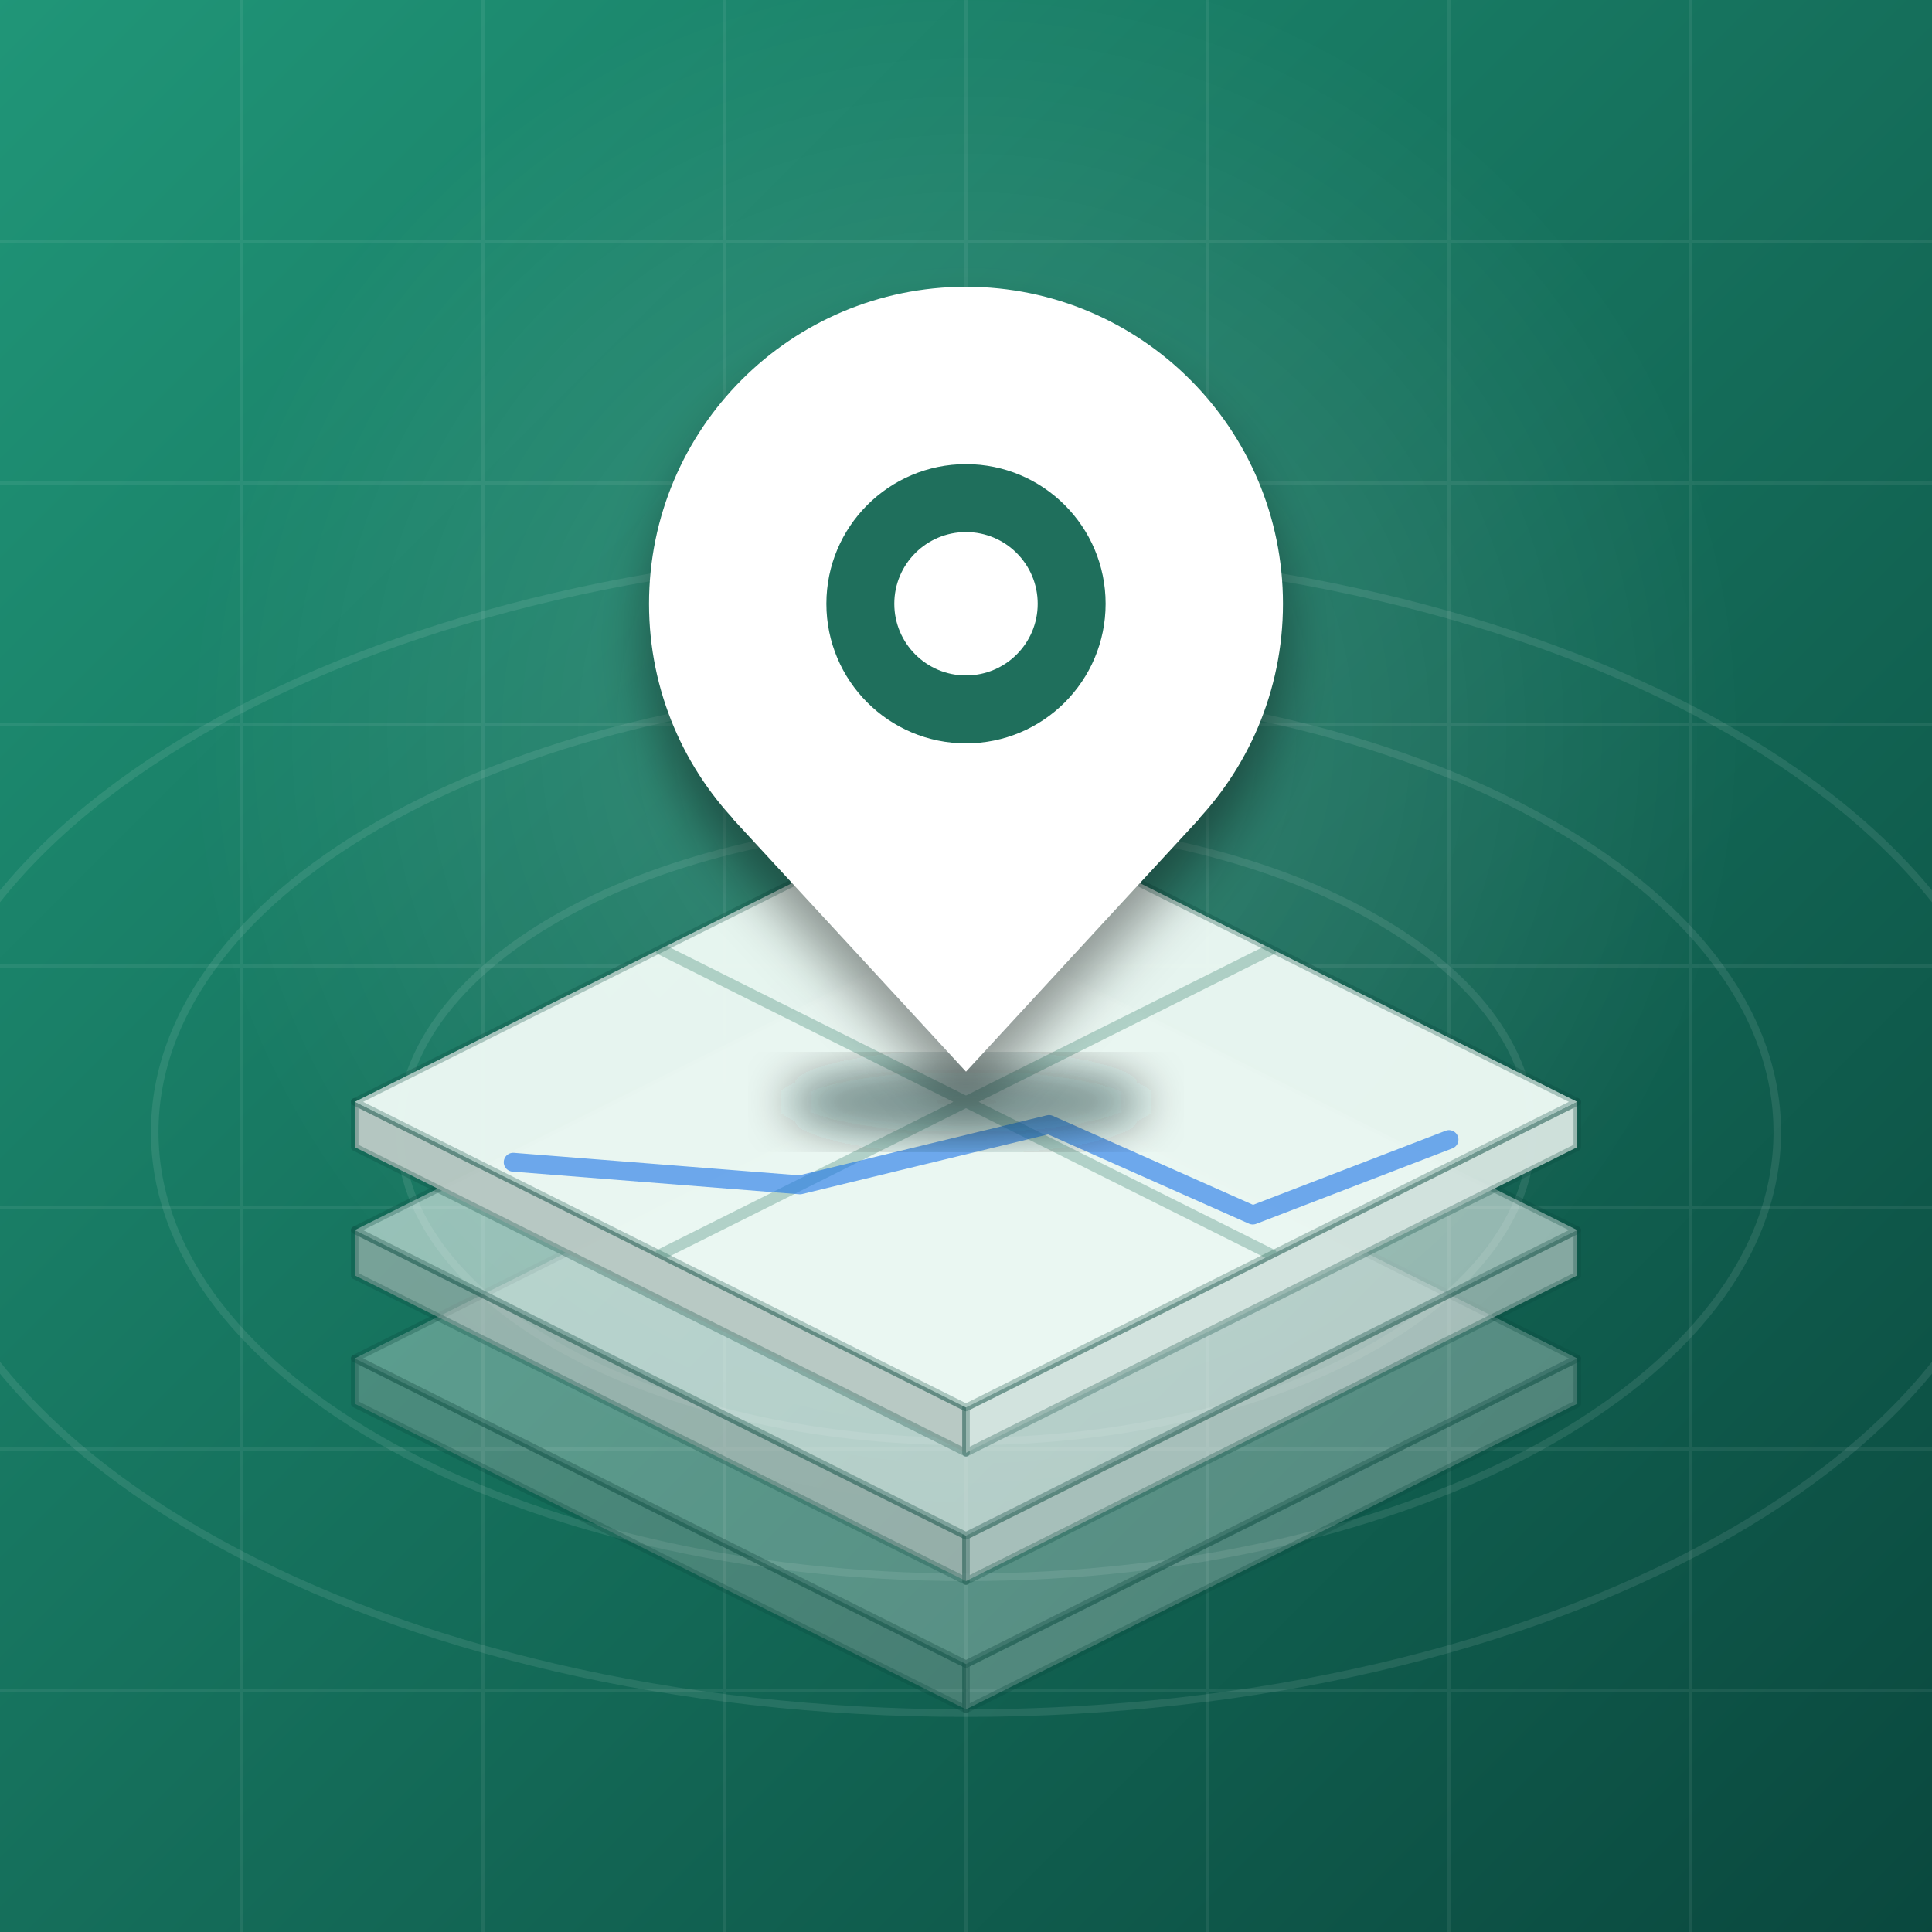
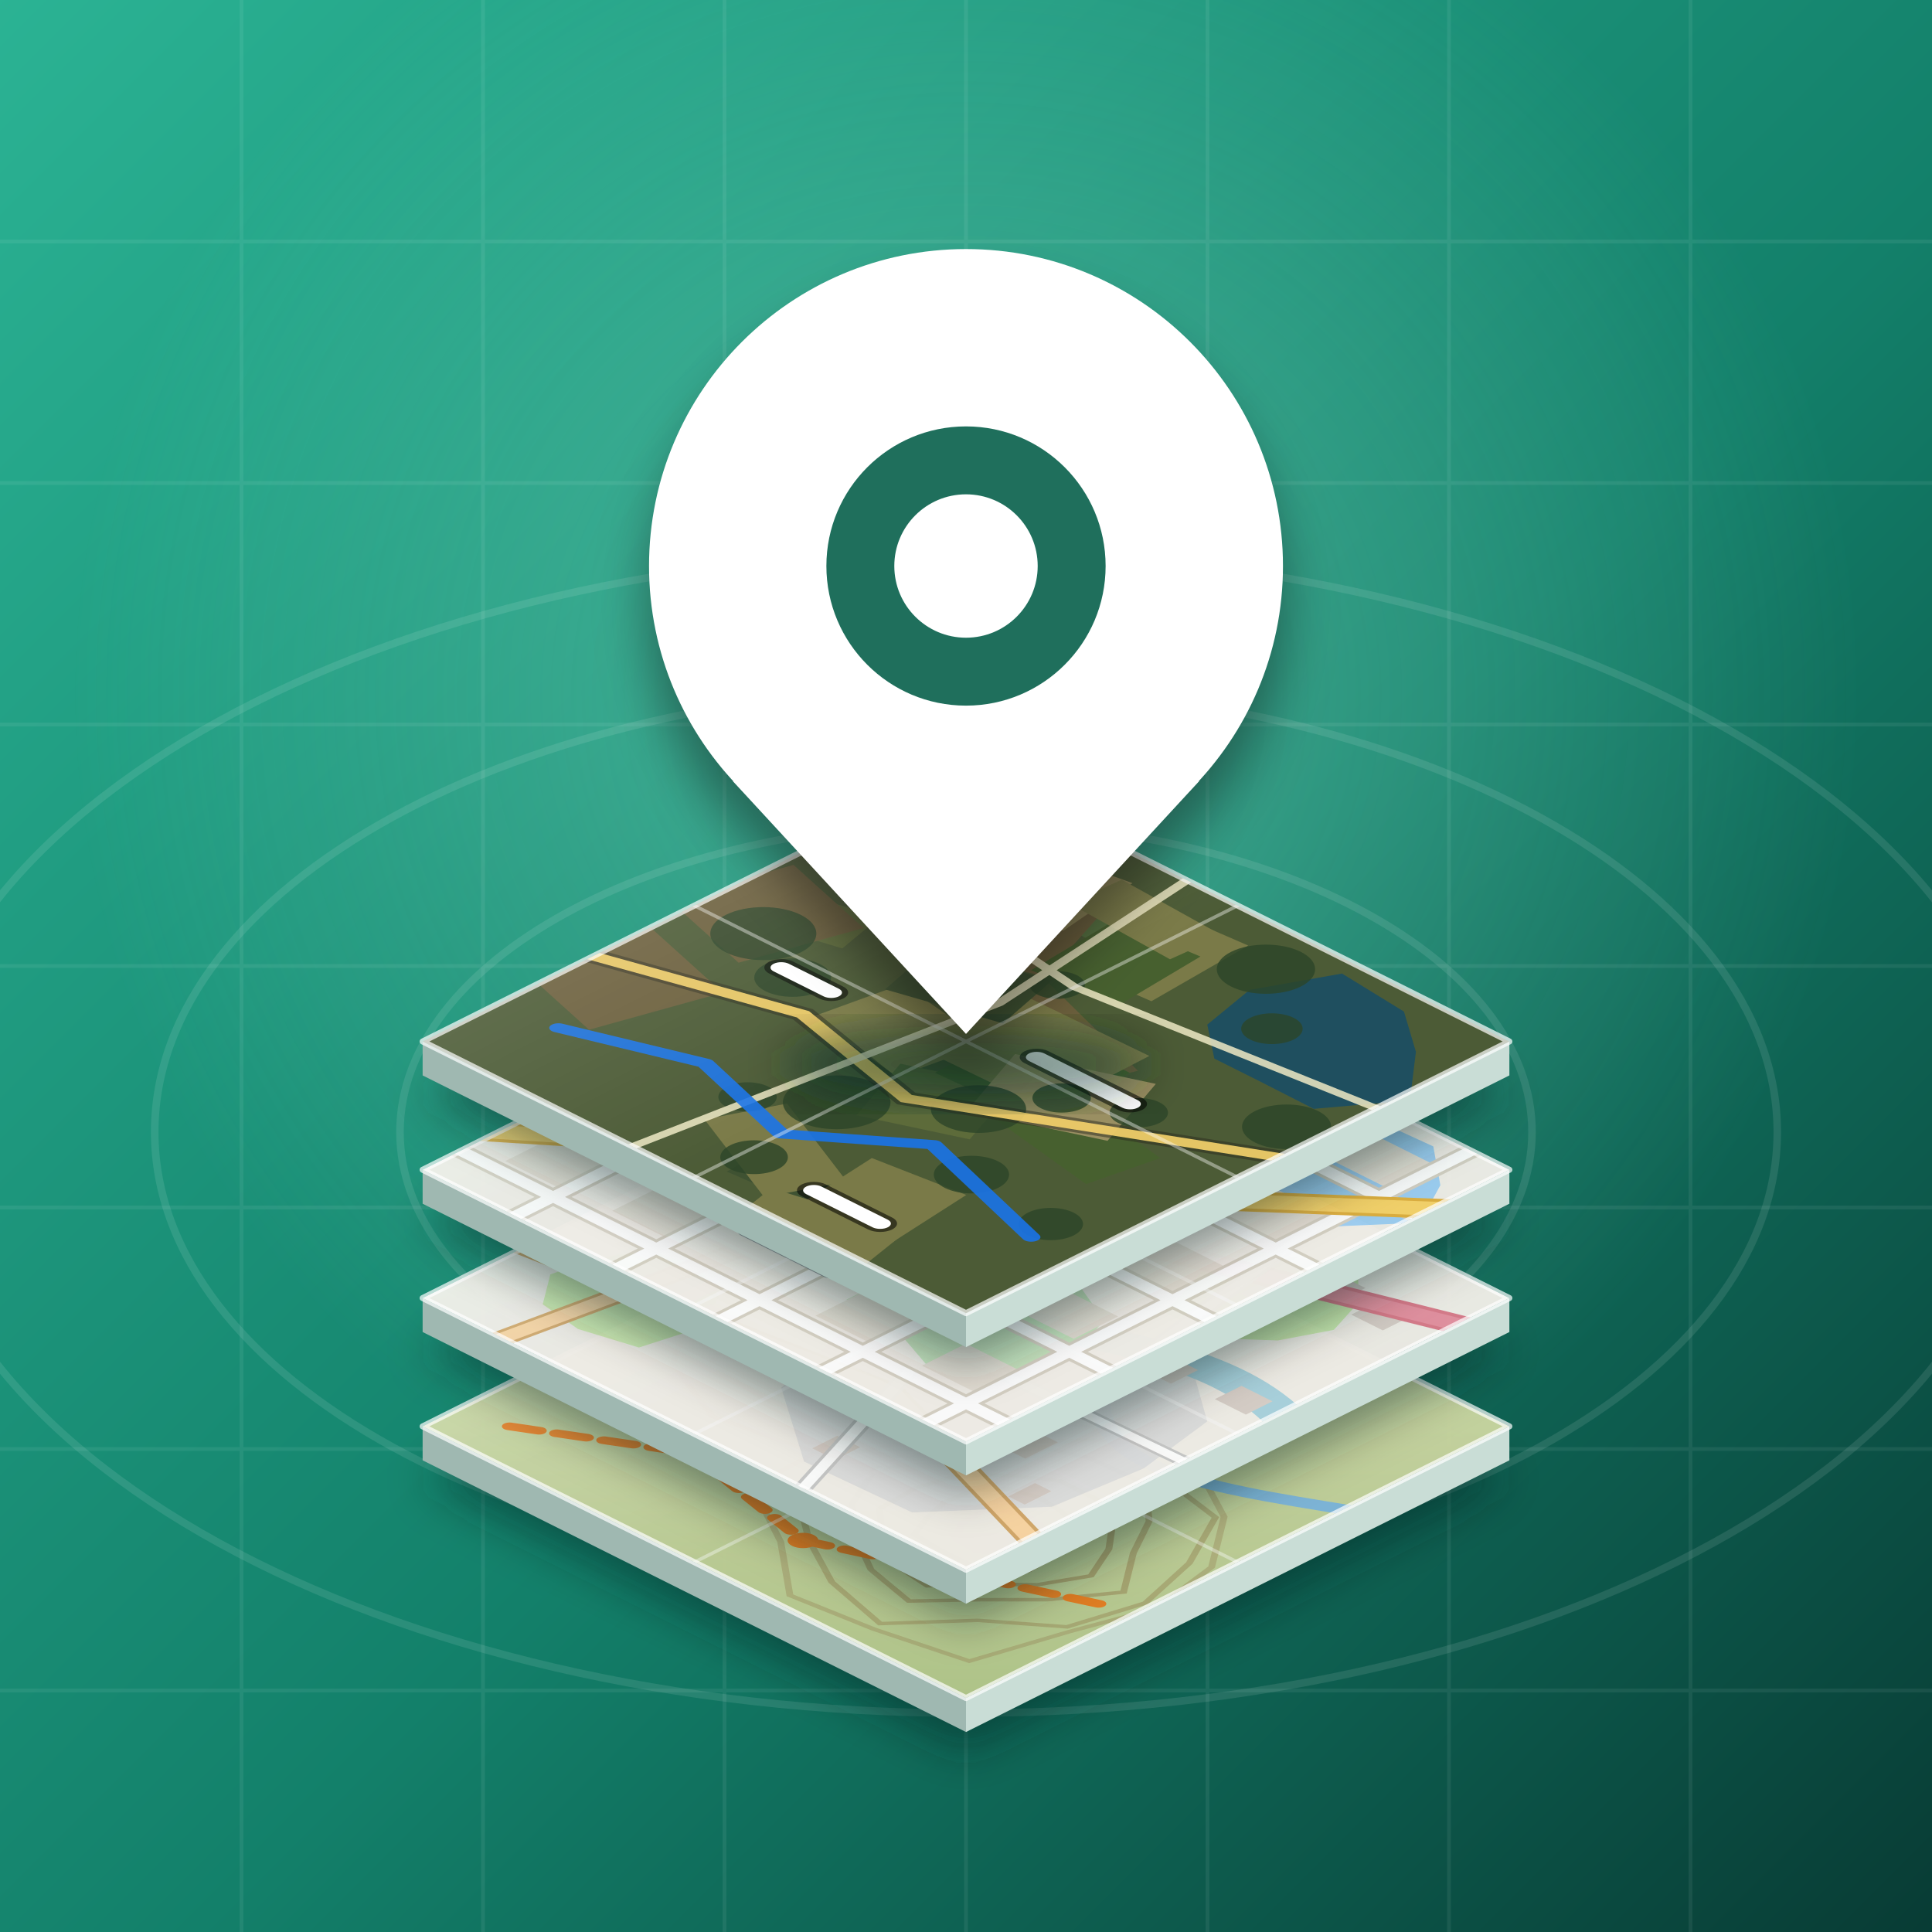
<svg xmlns="http://www.w3.org/2000/svg" viewBox="0 0 512 512" width="512" height="512">
  <defs>
    <linearGradient id="bg" x1="0" y1="0" x2="1" y2="1">
-       <stop offset="0" stop-color="#209678" />
-       <stop offset="1" stop-color="#0a483e" />
+       <stop offset="0" stop-color="#2bb394" />
+       <stop offset=".55" stop-color="#13806a" />
+       <stop offset="1" stop-color="#083b34" />
    </linearGradient>
-     <radialGradient id="glow" cx="50%" cy="38%" r="40%">
-       <stop offset="0" stop-color="#fff" stop-opacity=".16" />
-       <stop offset="1" stop-color="#fff" stop-opacity="0" />
+     <radialGradient id="glow" cx="50%" cy="36%" r="46%">
+       <stop offset="0" stop-color="#9ff3d8" stop-opacity=".34" />
+       <stop offset="1" stop-color="#9ff3d8" stop-opacity="0" />
    </radialGradient>
-     <clipPath id="top">
-       <polygon points="94,292 256,211 418,292 256,373" />
-     </clipPath>
+     <linearGradient id="gloss" x1="0" y1="0" x2="1" y2="1">
+       <stop offset="0" stop-color="#fff" stop-opacity=".22" />
+       <stop offset=".5" stop-color="#fff" stop-opacity="0" />
+     </linearGradient>
    <filter id="blur6">
      <feGaussianBlur stdDeviation="6" />
    </filter>
    <filter id="blur7">
      <feGaussianBlur stdDeviation="7" />
    </filter>
+     <filter id="blur4">
+       <feGaussianBlur stdDeviation="4" />
+     </filter>
+     <clipPath id="c0">
+       <polygon points="112,286 256,214 400,286 256,358" />
+     </clipPath>
+     <clipPath id="c1">
+       <polygon points="112,320 256,248 400,320 256,392" />
+     </clipPath>
+     <clipPath id="c2">
+       <polygon points="112,354 256,282 400,354 256,426" />
+     </clipPath>
+     <clipPath id="c3">
+       <polygon points="112,388 256,316 400,388 256,460" />
+     </clipPath>
  </defs>
  <rect width="512" height="512" fill="url(#bg)" />
  <rect width="512" height="512" fill="url(#glow)" />
-   <g stroke="#fff" stroke-opacity=".07" stroke-width="1">
+   <g stroke="#fff" stroke-opacity=".07">
    <path d="M64 0V512M128 0V512M192 0V512M256 0V512M320 0V512M384 0V512M448 0V512M0 64H512M0 128H512M0 192H512M0 256H512M0 320H512M0 384H512M0 448H512" />
  </g>
-   <g fill="none" stroke="#fff" stroke-opacity=".09" stroke-width="2">
+   <g fill="none" stroke="#fff" stroke-opacity=".1" stroke-width="2">
    <ellipse cx="256" cy="300" rx="150" ry="82" />
    <ellipse cx="256" cy="300" rx="215" ry="118" />
    <ellipse cx="256" cy="300" rx="280" ry="154" />
  </g>
-   <g stroke="#0a483e" stroke-opacity=".28" stroke-width="2" stroke-linejoin="round">
-     <g fill-opacity=".30">
-       <polygon fill="#c7c7c7" points="94,360 256,441 256,453 94,372" />
-       <polygon fill="#e6e6e6" points="418,360 256,441 256,453 418,372" />
-       <polygon fill="#fff" points="94,360 256,279 418,360 256,441" />
-     </g>
-     <g fill-opacity=".55">
-       <polygon fill="#c7c7c7" points="94,326 256,407 256,419 94,338" />
-       <polygon fill="#e6e6e6" points="418,326 256,407 256,419 418,338" />
-       <polygon fill="#fff" points="94,326 256,245 418,326 256,407" />
-     </g>
-     <g fill-opacity=".97">
-       <polygon fill="#b8c9c4" points="94,292 256,373 256,385 94,304" />
-       <polygon fill="#d3e3de" points="418,292 256,373 256,385 418,304" />
-       <polygon fill="#ecf8f3" points="94,292 256,211 418,292 256,373" />
-     </g>
+   <g transform="translate(0,-10)">
+     <polygon points="112,402 256,330 400,402 256,474" fill="#021f1b" opacity=".45" filter="url(#blur6)" />
+     <polygon points="112,388 256,460 256,469 112,397" fill="#9fb8b1" />
+     <polygon points="400,388 256,460 256,469 400,397" fill="#c9ddd6" />
+     <g opacity="0.97" clip-path="url(#c3)">
+       <g transform="matrix(1.44 .72 -1.44 .72 256 316)">
+         <defs>
+           <linearGradient id="tg" x1="0" y1="0" x2="1" y2="1">
+             <stop offset="0" stop-color="#dbe2b4" />
+             <stop offset="1" stop-color="#b3c68a" />
+           </linearGradient>
+         </defs>
+         <rect width="100" height="100" fill="url(#tg)" />
+         <polygon points="37.4,40.0 36.4,42.1 35.5,44.3 33.0,44.6 30.8,45.5 29.0,43.7 27.2,42.3 26.9,40.0 27.5,37.9 28.7,35.8 31.0,35.4 33.3,34.4 35.5,35.6 36.3,37.9" fill="none" stroke="#9a8453" stroke-width=".9" opacity="0.73" />
+         <polygon points="43.4,40.0 42.0,44.8 38.6,48.3 34.5,50.8 29.6,50.7 25.5,48.1 23.1,44.3 21.3,40.0 23.4,35.9 25.0,31.2 29.6,29.3 34.3,29.8 38.4,32.0 41.8,35.3" fill="none" stroke="#9a8453" stroke-width=".9" opacity="0.66" />
+         <polygon points="47.6,40.0 47.4,47.4 42.3,52.9 35.5,55.5 28.3,56.4 23.4,50.8 17.3,47.1 15.3,40.0 17.2,32.9 21.2,26.5 28.4,24.3 35.1,26.3 40.7,29.1 46.5,33.0" fill="none" stroke="#9a8453" stroke-width=".9" opacity="0.59" />
+         <polygon points="55.1,40.0 50.2,48.8 44.8,56.1 36.1,58.1 27.9,57.9 18.9,56.4 14.4,48.5 12.4,40.0 13.5,31.1 20.4,25.4 26.9,17.6 37.1,17.8 43.7,25.3 50.9,30.9" fill="none" stroke="#9a8453" stroke-width=".9" opacity="0.52" />
+         <polygon points="59.5,40.0 55.3,51.2 49.4,61.8 38.3,67.5 26.6,63.7 14.8,61.6 10.1,50.6 5.1,40.0 8.8,28.8 14.4,18.0 26.8,17.2 38.4,12.2 47.4,20.7 52.9,29.9" fill="none" stroke="#9a8453" stroke-width=".9" opacity="0.45" />
+         <polygon points="64.2,40.0 58.1,52.6 51.9,65.0 38.7,69.2 24.8,71.5 11.6,65.5 3.1,53.9 3.5,40.0 4.0,26.5 12.6,15.7 24.3,6.1 38.3,12.5 50.1,17.3 60.0,26.5" fill="none" stroke="#9a8453" stroke-width=".9" opacity="0.38" />
+         <polygon points="77.5,66.0 76.4,68.1 75.2,70.0 73.2,71.4 70.7,71.7 68.7,70.1 67.5,68.2 67.3,66.0 67.3,63.8 68.9,62.1 71.0,61.4 73.2,60.9 75.6,61.5 77.2,63.5" fill="none" stroke="#9a8453" stroke-width=".9" opacity="0.73" />
+         <polygon points="82.1,66.0 82.3,71.0 79.2,75.0 74.1,75.1 69.9,75.1 65.1,74.6 63.2,70.3 62.0,66.0 62.4,61.4 65.3,57.6 69.8,56.4 74.1,56.8 78.3,58.1 81.4,61.5" fill="none" stroke="#9a8453" stroke-width=".9" opacity="0.66" />
+         <polygon points="89.0,66.0 85.7,72.6 80.9,77.2 75.8,82.9 68.4,81.9 62.5,77.9 57.2,73.1 56.7,66.0 58.4,59.4 63.2,54.9 68.7,51.4 75.3,51.4 81.3,54.3 85.7,59.4" fill="none" stroke="#9a8453" stroke-width=".9" opacity="0.59" />
+         <polygon points="95.0,66.0 89.4,74.4 83.4,80.4 76.9,87.4 67.6,85.1 60.4,80.6 53.8,74.8 49.4,66.0 55.2,57.9 57.7,48.1 67.1,44.5 77.0,44.0 84.3,50.6 88.7,57.9" fill="none" stroke="#9a8453" stroke-width=".9" opacity="0.52" />
+         <polygon points="99.0,66.0 96.2,77.6 86.8,84.6 78.4,94.2 66.3,91.0 56.5,85.4 47.0,78.0 44.2,66.0 49.0,54.9 57.6,48.0 65.9,39.1 77.6,41.3 89.7,43.8 95.7,54.6" fill="none" stroke="#9a8453" stroke-width=".9" opacity="0.45" />
+         <polygon points="101.0,66.0 97.3,78.2 93.5,92.9 78.8,95.8 64.9,97.3 54.2,88.3 41.4,80.7 40.9,66.0 41.1,51.1 52.3,41.3 65.6,38.0 78.8,36.2 90.4,42.9 98.5,53.3" fill="none" stroke="#9a8453" stroke-width=".9" opacity="0.38" />
+         <polygon points="40.6,40.0 38.8,44.9 34.4,47.4 29.7,47.0 25.6,44.7 23.6,40.0 26.3,35.8 29.4,32.1 34.2,33.4 38.5,35.3" fill="#c7b57c" opacity=".6" />
+         <polygon points="79.7,66.0 77.7,70.2 74.1,72.6 69.9,72.3 65.9,70.4 65.2,66.0 66.3,61.8 70.0,59.9 74.0,60.0 77.8,61.8" fill="#c7b57c" opacity=".6" />
+         <path d="M-5 12 C25 22 40 12 55 30 S85 38 105 28" stroke="#7fb6d9" stroke-width="2.6" fill="none" stroke-linecap="round" />
+         <path d="M8 92 L30 80 L56 86 L96 70" stroke="#e67e22" stroke-width="2" fill="none" stroke-dasharray="4 2.4" stroke-linecap="round" />
+         <circle cx="56" cy="86" r="2" fill="#e67e22" />
+         <circle cx="30" cy="80" r="2" fill="#e67e22" />
+         <path d="M50 0V100M0 50H100" stroke="#fff" stroke-opacity=".4" stroke-width=".7" fill="none" />
+       </g>
+       <polygon points="112,388 256,316 400,388 256,460" fill="url(#gloss)" />
+     </g>
+     <polygon points="112,388 256,316 400,388 256,460" fill="none" stroke="#fff" stroke-opacity=".7" stroke-width="1.6" stroke-linejoin="round" />
+     <polygon points="112,368 256,296 400,368 256,440" fill="#021f1b" opacity=".45" filter="url(#blur6)" />
+     <polygon points="112,354 256,426 256,435 112,363" fill="#9fb8b1" />
+     <polygon points="400,354 256,426 256,435 400,363" fill="#c9ddd6" />
+     <g opacity="0.95" clip-path="url(#c2)">
+       <g transform="matrix(1.44 .72 -1.44 .72 256 282)">
+         <rect width="100" height="100" fill="#f2efe9" />
+         <polygon points="53.7,30.0 40.2,41.0 31.8,50.8 15.8,58.2 4.6,44.9 4.6,30.0 7.7,17.5 17.6,7.1 33.6,3.7 44.5,15.8" fill="#e0dfdf" />
+         <polygon points="97.7,65.0 96.3,80.5 84.5,94.4 65.2,95.0 49.5,83.5 43.9,65.0 57.1,52.0 67.2,40.9 82.7,41.3 94.9,50.5" fill="#e0dfdf" />
+         <polygon points="72.7,15.0 72.3,23.9 64.2,27.8 56.3,26.4 49.8,22.4 48.6,15.0 47.1,5.6 54.7,-1.2 64.6,0.7 70.6,7.3" fill="#e0dfdf" />
+         <polygon points="89.7,22.0 86.5,29.1 80.2,34.6 70.9,34.4 67.8,25.7 63.9,16.9 72.4,12.3 80.4,8.3 86.9,14.6" fill="#cdebb0" />
+         <polygon points="31.0,80.0 29.0,89.2 20.0,91.4 12.2,90.1 7.4,83.9 8.6,76.6 12.3,70.2 19.9,68.9 27.0,72.4" fill="#cdebb0" />
+         <path d="M-5 48 C20 40 30 60 52 52 S85 36 105 44" stroke="#aad3df" stroke-width="6" fill="none" />
+         <rect x="65.9" y="37.8" width="4.6" height="3.9" fill="#d9d0c9" />
+         <rect x="88.5" y="13.9" width="5.8" height="3.7" fill="#d9d0c9" />
+         <rect x="81.1" y="11.4" width="3.8" height="5.7" fill="#d9d0c9" />
+         <rect x="20.0" y="70.5" width="5.5" height="5.5" fill="#d9d0c9" />
+         <rect x="63.5" y="87.2" width="4.2" height="4.6" fill="#d9d0c9" />
+         <rect x="49.3" y="47.5" width="4.0" height="3.8" fill="#d9d0c9" />
+         <rect x="74.4" y="20.1" width="5.7" height="3.8" fill="#d9d0c9" />
+         <rect x="5.5" y="11.8" width="3.8" height="4.8" fill="#d9d0c9" />
+         <rect x="23.6" y="27.3" width="3.4" height="3.0" fill="#d9d0c9" />
+         <rect x="91.5" y="40.8" width="5.7" height="4.9" fill="#d9d0c9" />
+         <rect x="7.8" y="66.4" width="5.8" height="5.9" fill="#d9d0c9" />
+         <rect x="27.0" y="19.9" width="5.8" height="4.9" fill="#d9d0c9" />
+         <rect x="50.7" y="22.1" width="4.3" height="5.0" fill="#d9d0c9" />
+         <rect x="27.8" y="74.7" width="6.0" height="3.1" fill="#d9d0c9" />
+         <rect x="5.6" y="48.5" width="5.9" height="4.5" fill="#d9d0c9" />
+         <rect x="25.6" y="43.3" width="5.0" height="5.0" fill="#d9d0c9" />
+         <rect x="61.8" y="52.0" width="5.7" height="5.9" fill="#d9d0c9" />
+         <rect x="31.1" y="22.9" width="3.7" height="3.6" fill="#d9d0c9" />
+         <rect x="81.6" y="68.1" width="3.4" height="6.0" fill="#d9d0c9" />
+         <rect x="90.4" y="77.7" width="3.0" height="4.9" fill="#d9d0c9" />
+         <rect x="81.4" y="41.9" width="3.2" height="5.0" fill="#d9d0c9" />
+         <rect x="37.5" y="48.5" width="5.9" height="4.8" fill="#d9d0c9" />
+         <rect x="65.0" y="8.0" width="3.6" height="3.8" fill="#d9d0c9" />
+         <rect x="4.3" y="36.0" width="4.0" height="6.0" fill="#d9d0c9" />
+         <rect x="32.5" y="7.0" width="5.6" height="3.7" fill="#d9d0c9" />
+         <rect x="20.1" y="33.5" width="3.3" height="3.8" fill="#d9d0c9" />
+         <path d="M-5 20 L45 28 L105 8" stroke="#dc7c8c" stroke-width="4.8" fill="none" />
+         <path d="M-5 20 L45 28 L105 8" stroke="#e892a2" stroke-width="3.2" fill="none" />
+         <path d="M10 -5 L22 50 L14 105 M-5 82 L60 74 L105 90" stroke="#d4a86a" stroke-width="3.8" fill="none" />
+         <path d="M10 -5 L22 50 L14 105 M-5 82 L60 74 L105 90" stroke="#fcd6a4" stroke-width="2.6" fill="none" />
+         <path d="M40 0 L52 52 L70 100 M0 62 L100 60 M68 0 L80 60" stroke="#c8c8c8" stroke-width="2.6" fill="none" />
+         <path d="M40 0 L52 52 L70 100 M0 62 L100 60 M68 0 L80 60" stroke="#fff" stroke-width="1.6" fill="none" />
+         <path d="M50 0V100M0 50H100" stroke="#fff" stroke-opacity=".4" stroke-width=".7" fill="none" />
+       </g>
+       <polygon points="112,354 256,282 400,354 256,426" fill="url(#gloss)" />
+     </g>
+     <polygon points="112,354 256,282 400,354 256,426" fill="none" stroke="#fff" stroke-opacity=".7" stroke-width="1.6" stroke-linejoin="round" />
+     <polygon points="112,334 256,262 400,334 256,406" fill="#021f1b" opacity=".45" filter="url(#blur6)" />
+     <polygon points="112,320 256,392 256,401 112,329" fill="#9fb8b1" />
+     <polygon points="400,320 256,392 256,401 400,329" fill="#c9ddd6" />
+     <g opacity="0.95" clip-path="url(#c1)">
+       <g transform="matrix(1.44 .72 -1.44 .72 256 248)">
+         <rect width="100" height="100" fill="#f2efe9" />
+         <polygon points="38.8,22.0 33.7,31.9 26.2,41.2 13.9,40.6 6.3,31.9 -1.4,22.0 7.9,13.2 15.3,7.6 25.5,5.1 33.6,12.1" fill="#c8e6c0" />
+         <polygon points="93.9,74.0 93.5,85.2 83.2,89.9 74.0,86.2 62.9,84.9 63.0,74.0 64.3,64.1 72.4,56.7 82.2,61.1 90.4,65.0" fill="#c8e6c0" />
+         <polygon points="101.5,18.0 95.1,25.6 88.9,34.5 79.2,29.7 72.0,23.1 75.6,14.2 77.4,3.2 88.7,2.7 96.5,9.2" fill="#9fd0f5" />
+         <rect x="6" y="25" width="8.8" height="13.0" fill="#e6e1d6" />
+         <rect x="6" y="44" width="11.0" height="10.3" fill="#e6e1d6" />
+         <rect x="6" y="63" width="11.1" height="11.0" fill="#e6e1d6" />
+         <rect x="6" y="82" width="12.7" height="8.8" fill="#e6e1d6" />
+         <rect x="25" y="6" width="8.1" height="12.0" fill="#e6e1d6" />
+         <rect x="25" y="44" width="11.7" height="8.7" fill="#e6e1d6" />
+         <rect x="25" y="82" width="12.4" height="8.1" fill="#e6e1d6" />
+         <rect x="44" y="6" width="10.5" height="11.8" fill="#e6e1d6" />
+         <rect x="44" y="25" width="10.7" height="12.2" fill="#e6e1d6" />
+         <rect x="44" y="44" width="11.7" height="12.5" fill="#e6e1d6" />
+         <rect x="44" y="63" width="12.1" height="10.6" fill="#e6e1d6" />
+         <rect x="63" y="25" width="8.8" height="10.6" fill="#e6e1d6" />
+         <rect x="63" y="82" width="11.9" height="8.7" fill="#e6e1d6" />
+         <rect x="82" y="6" width="11.1" height="8.6" fill="#e6e1d6" />
+         <rect x="82" y="25" width="11.4" height="10.7" fill="#e6e1d6" />
+         <rect x="82" y="44" width="11.9" height="12.4" fill="#e6e1d6" />
+         <rect x="82" y="63" width="9.0" height="8.2" fill="#e6e1d6" />
+         <rect x="82" y="82" width="10.3" height="8.1" fill="#e6e1d6" />
+         <path d="M0 17H100M0 36H100M0 55H100M0 74H100M0 93H100M17 0V100M36 0V100M55 0V100M74 0V100M93 0V100" stroke="#d6d1c4" stroke-width="3.4" fill="none" />
+         <path d="M0 17H100M0 36H100M0 55H100M0 74H100M0 93H100M17 0V100M36 0V100M55 0V100M74 0V100M93 0V100" stroke="#fff" stroke-width="2.2" fill="none" />
+         <path d="M-5 90 L40 55 L70 40 L105 10" stroke="#e3b13f" stroke-width="5.2" fill="none" stroke-linecap="round" />
+         <path d="M-5 90 L40 55 L70 40 L105 10" stroke="#fbd56a" stroke-width="3.6" fill="none" stroke-linecap="round" />
+         <rect x="8.0" y="30.0" width="14.0" height="2.8" rx="1.4" fill="#9aa0a6" />
+         <rect x="60.0" y="10.0" width="16.0" height="2.8" rx="1.4" fill="#9aa0a6" />
+         <rect x="40.0" y="80.0" width="18.0" height="2.8" rx="1.4" fill="#9aa0a6" />
+         <rect x="70.0" y="60.0" width="10.0" height="2.8" rx="1.4" fill="#9aa0a6" />
+         <path d="M50 0V100M0 50H100" stroke="#fff" stroke-opacity=".4" stroke-width=".7" fill="none" />
+       </g>
+       <polygon points="112,320 256,248 400,320 256,392" fill="url(#gloss)" />
+     </g>
+     <polygon points="112,320 256,248 400,320 256,392" fill="none" stroke="#fff" stroke-opacity=".7" stroke-width="1.6" stroke-linejoin="round" />
+     <polygon points="112,300 256,228 400,300 256,372" fill="#021f1b" opacity=".45" filter="url(#blur6)" />
+     <polygon points="112,286 256,358 256,367 112,295" fill="#9fb8b1" />
+     <polygon points="400,286 256,358 256,367 400,295" fill="#c9ddd6" />
+     <g opacity="1" clip-path="url(#c0)">
+       <g transform="matrix(1.44 .72 -1.44 .72 256 214)">
+         <rect width="100" height="100" fill="#4c5b36" />
+         <rect x="22.2" y="10.7" width="20.4" height="8.9" fill="#55703f" opacity="1" transform="rotate(2 32.4 15.1)" />
+         <rect x="51.6" y="86.5" width="13.4" height="9.0" fill="#3f5232" opacity="1" transform="rotate(-4 58.3 91.0)" />
+         <rect x="-2.5" y="37.7" width="23.2" height="9.5" fill="#5d6b3a" opacity="1" transform="rotate(-14 9.1 42.5)" />
+         <rect x="44.9" y="35.4" width="25.6" height="8.6" fill="#6b5f3c" opacity="1" transform="rotate(18 57.7 39.7)" />
+         <rect x="32.3" y="46.7" width="19.1" height="14.7" fill="#7a7a48" opacity="1" transform="rotate(9 41.9 54.1)" />
+         <rect x="50.2" y="56.6" width="16.0" height="14.6" fill="#5d6b3a" opacity="1" transform="rotate(-22 58.2 63.9)" />
+         <rect x="52.6" y="41.0" width="18.5" height="17.3" fill="#47602f" opacity="1" transform="rotate(-2 61.9 49.6)" />
+         <rect x="29.7" y="16.2" width="12.9" height="17.4" fill="#6b5f3c" opacity="1" transform="rotate(-21 36.2 24.8)" />
+         <rect x="41.7" y="81.8" width="21.7" height="11.5" fill="#7a7a48" opacity="1" transform="rotate(24 52.5 87.5)" />
+         <rect x="43.5" y="6.9" width="15.5" height="19.2" fill="#7a7a48" opacity="1" transform="rotate(-4 51.2 16.5)" />
+         <rect x="64.5" y="51.4" width="24.0" height="11.8" fill="#47602f" opacity="1" transform="rotate(10 76.5 57.3)" />
+         <rect x="46.3" y="36.0" width="23.4" height="19.3" fill="#7a7a48" opacity="1" transform="rotate(-1 58.0 45.6)" />
+         <rect x="-4.1" y="60.2" width="20.4" height="19.9" fill="#6b5f3c" opacity="1" transform="rotate(16 6.1 70.1)" />
+         <rect x="63.9" y="79.1" width="15.6" height="19.3" fill="#7a7a48" opacity="1" transform="rotate(-7 71.7 88.7)" />
+         <rect x="42.1" y="13.4" width="14.6" height="16.9" fill="#47602f" opacity="1" transform="rotate(-5 49.4 21.8)" />
+         <rect x="-1.3" y="35.6" width="18.8" height="18.6" fill="#6b5f3c" opacity="1" transform="rotate(16 8.1 44.9)" />
+         <rect x="60.2" y="92.4" width="20.9" height="12.6" fill="#7a7a48" opacity="1" transform="rotate(-13 70.6 98.6)" />
+         <rect x="10.8" y="16.3" width="13.7" height="13.8" fill="#6b5f3c" opacity="1" transform="rotate(4 17.6 23.2)" />
+         <rect x="18.9" y="6.9" width="18.6" height="15.3" fill="#8c8456" opacity="1" transform="rotate(-9 28.2 14.6)" />
+         <rect x="59.1" y="43.5" width="19.9" height="16.1" fill="#9a8f62" opacity="1" transform="rotate(-22 69.0 51.5)" />
+         <rect x="31.0" y="33.0" width="17.7" height="12.8" fill="#3f5232" opacity="1" transform="rotate(-15 39.8 39.4)" />
+         <rect x="34.3" y="6.4" width="19.6" height="9.2" fill="#7a7a48" opacity="1" transform="rotate(3 44.1 11.0)" />
+         <polygon points="101.7,20.0 94.4,30.4 83.8,30.3 76.0,30.3 69.1,24.7 66.6,14.4 72.1,2.9 84.8,4.2 93.3,10.5" fill="#1f4f5f" />
+         <circle cx="11.5" cy="48.8" r="6.9" fill="#2c4528" opacity=".8" />
+         <circle cx="48.0" cy="31.2" r="3.6" fill="#2c4528" opacity=".8" />
+         <circle cx="75.0" cy="74.0" r="4.9" fill="#2c4528" opacity=".8" />
+         <circle cx="69.2" cy="51.6" r="3.8" fill="#2c4528" opacity=".8" />
+         <circle cx="95.2" cy="36.2" r="5.8" fill="#2c4528" opacity=".8" />
+         <circle cx="91.4" cy="75.8" r="4.2" fill="#2c4528" opacity=".8" />
+         <circle cx="64.3" cy="9.1" r="6.4" fill="#2c4528" opacity=".8" />
+         <circle cx="51.8" cy="90.8" r="4.4" fill="#2c4528" opacity=".8" />
+         <circle cx="22.3" cy="54.2" r="5.0" fill="#2c4528" opacity=".8" />
+         <circle cx="63.6" cy="61.3" r="6.2" fill="#2c4528" opacity=".8" />
+         <circle cx="75.8" cy="19.5" r="4.0" fill="#2c4528" opacity=".8" />
+         <circle cx="40.1" cy="80.3" r="3.8" fill="#2c4528" opacity=".8" />
+         <circle cx="49.3" cy="73.1" r="7.0" fill="#2c4528" opacity=".8" />
+         <circle cx="79.0" cy="47.2" r="3.8" fill="#2c4528" opacity=".8" />
+         <path d="M-5 70 L30 60 L55 66 L105 40" fill="none" stroke="#2b2b1e" stroke-width="3.6" stroke-linecap="round" opacity=".5" />
+         <path d="M-5 70 L30 60 L55 66 L105 40" fill="none" stroke="#f6d36b" stroke-width="2.2" stroke-linecap="round" opacity=".9" />
+         <path d="M40 -5 L46 40 L38 105 M-5 22 L50 30 L105 24" fill="none" stroke="#efe9c4" stroke-width="1.5" stroke-linecap="round" opacity=".85" />
+         <path d="M10 85 L30 78 L50 84 L66 72 L92 80" fill="none" stroke="#1a73e8" stroke-width="2.4" stroke-linecap="round" stroke-linejoin="round" opacity=".9" />
+         <rect x="11.2" y="11.2" width="17.6" height="4.4" rx="2.2" fill="#000" opacity=".55" />
+         <rect x="12.0" y="12.0" width="16.0" height="2.8" rx="1.4" fill="#fff" />
+         <rect x="57.2" y="44.2" width="21.6" height="4.4" rx="2.2" fill="#000" opacity=".55" />
+         <rect x="58.0" y="45.0" width="20.0" height="2.8" rx="1.4" fill="#fff" />
+         <rect x="17.2" y="51.2" width="13.6" height="4.4" rx="2.2" fill="#000" opacity=".55" />
+         <rect x="18.0" y="52.0" width="12.0" height="2.8" rx="1.4" fill="#fff" />
+         <rect x="61.2" y="89.2" width="16.6" height="4.4" rx="2.2" fill="#000" opacity=".55" />
+         <rect x="62.0" y="90.0" width="15.0" height="2.8" rx="1.4" fill="#fff" />
+         <path d="M50 0V100M0 50H100" stroke="#fff" stroke-opacity=".4" stroke-width=".7" fill="none" />
+       </g>
+       <polygon points="112,286 256,214 400,286 256,358" fill="url(#gloss)" />
+     </g>
+     <polygon points="112,286 256,214 400,286 256,358" fill="none" stroke="#fff" stroke-opacity=".7" stroke-width="1.6" stroke-linejoin="round" />
+     <ellipse cx="256" cy="292" rx="48" ry="11" fill="#002823" fill-opacity=".5" filter="url(#blur6)" />
+     <g filter="url(#blur7)" opacity=".4">
+       <circle cx="256" cy="170" r="84" />
+       <polygon points="194.2,227 317.8,227 256,294" />
+     </g>
+     <circle cx="256" cy="160" r="84" fill="#fff" />
+     <polygon points="194.2,217 317.8,217 256,284" fill="#fff" />
+     <circle cx="256" cy="160" r="37" fill="#1f6f5c" />
+     <circle cx="256" cy="160" r="19" fill="#fff" />
  </g>
-   <g clip-path="url(#top)" fill="none" stroke-linecap="round" stroke-linejoin="round">
-     <path d="M175 251.5L337 332.5M337 251.5L175 332.5" stroke="#1f6f5c" stroke-opacity=".28" stroke-width="3" />
-     <path d="M136 308L212 314L278 298L332 322L384 302" stroke="#1a73e8" stroke-opacity=".6" stroke-width="5" />
-   </g>
-   <ellipse cx="256" cy="292" rx="48" ry="11" fill="#002823" fill-opacity=".47" filter="url(#blur6)" />
-   <g filter="url(#blur7)" opacity=".4">
-     <circle cx="256" cy="170" r="84" />
-     <polygon points="194.2,227 317.8,227 256,294" />
-   </g>
-   <circle cx="256" cy="160" r="84" fill="#fff" />
-   <polygon points="194.2,217 317.8,217 256,284" fill="#fff" />
-   <circle cx="256" cy="160" r="37" fill="#1f6f5c" />
-   <circle cx="256" cy="160" r="19" fill="#fff" />
</svg>
